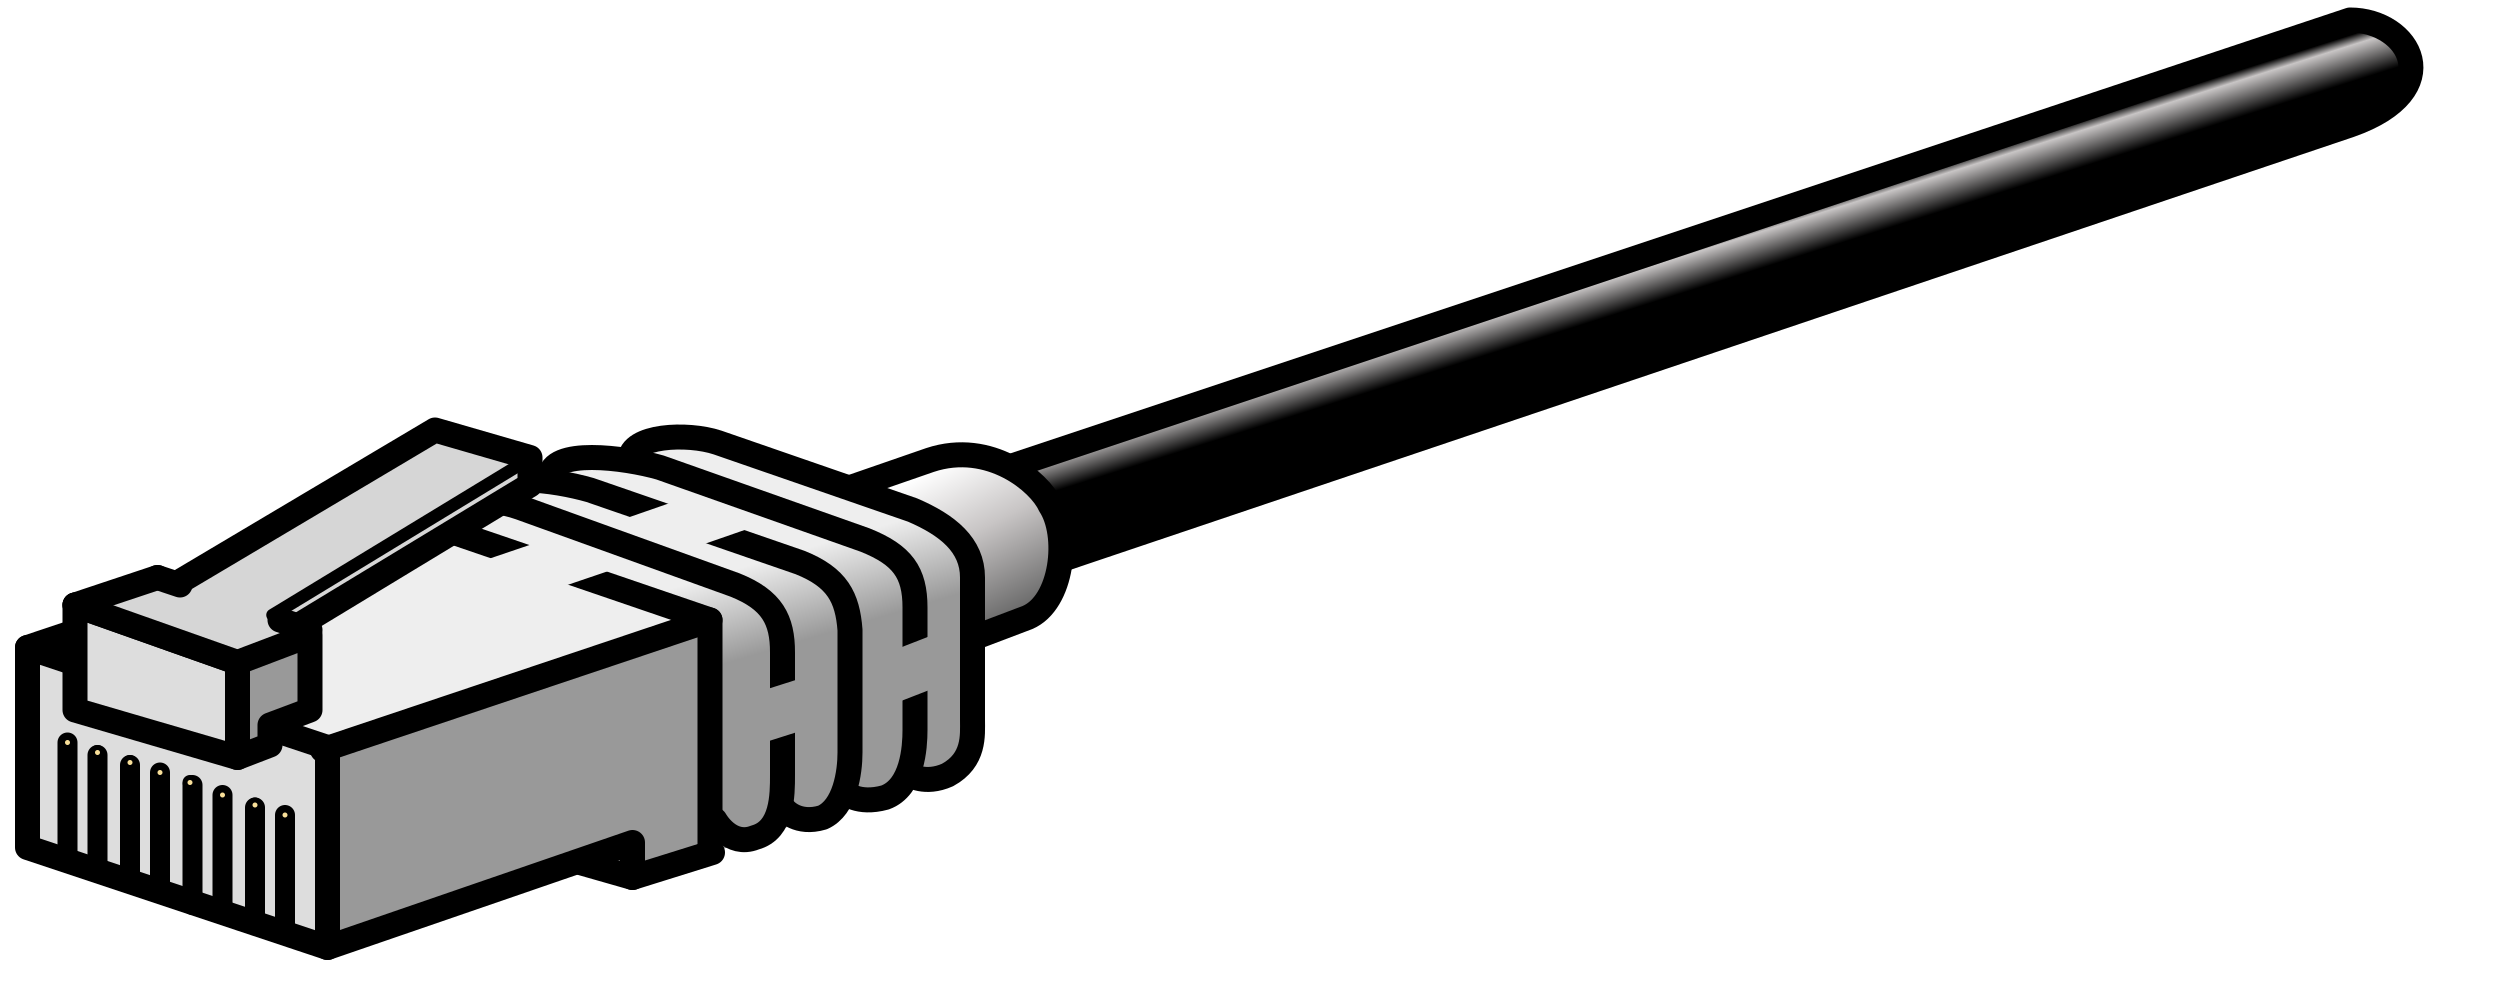
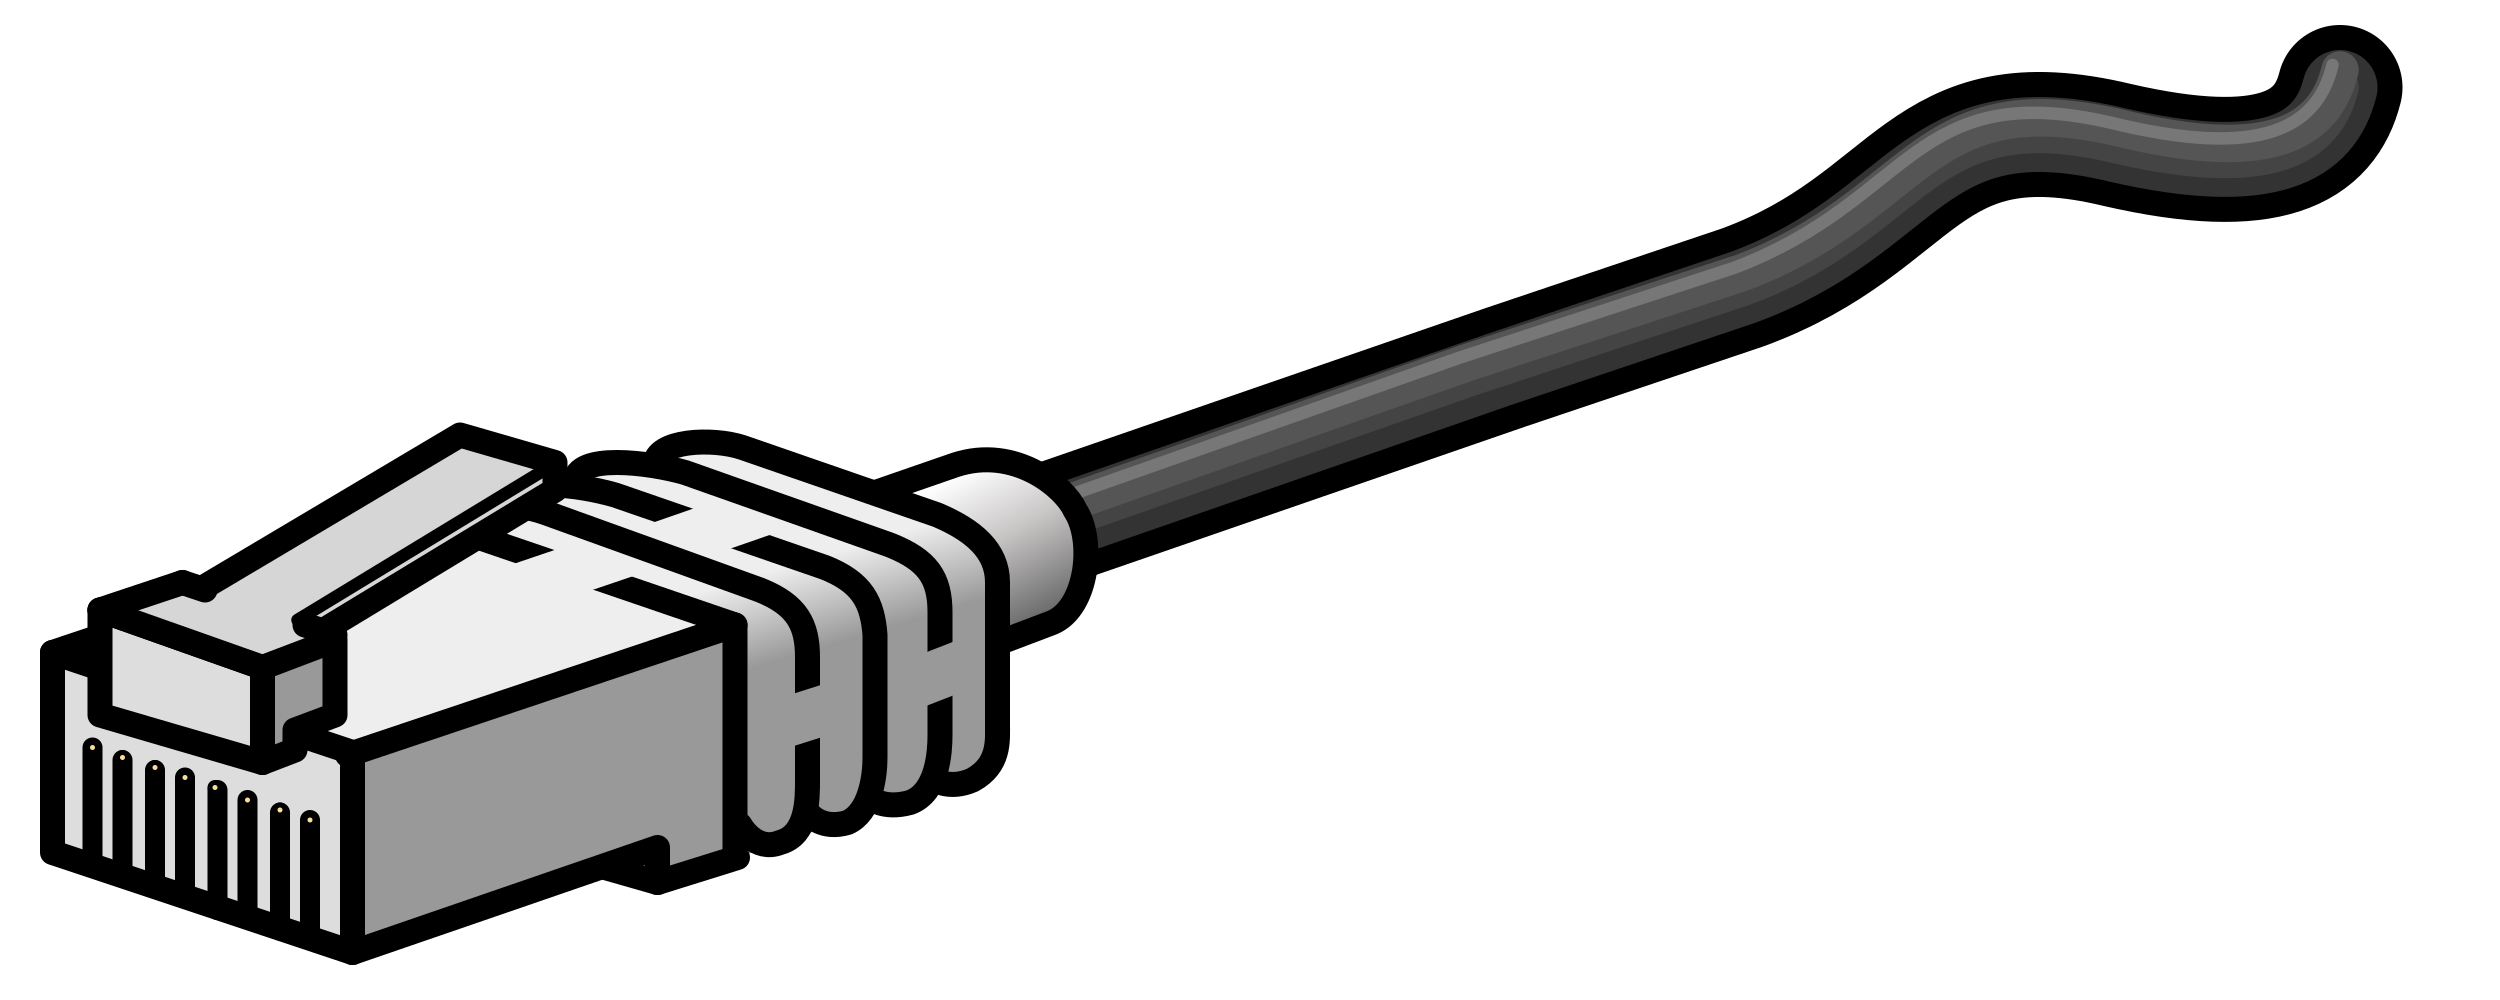
<svg xmlns="http://www.w3.org/2000/svg" viewBox="0 0 100 40">
  <defs>
-     <linearGradient id="Gradient-0" x1="15.8" y1="-7.6" x2="16.4" y2="-5.7" gradientUnits="userSpaceOnUse">
-       <stop offset="0" stop-color="#000" />
-       <stop offset=".2" stop-color="#c8c5c5" />
-       <stop offset=".9" stop-color="#000" />
-     </linearGradient>
-     <linearGradient id="Gradient-1" x1="5.8" y1="-1.7" x2="9.3" y2="5" gradientUnits="userSpaceOnUse">
+     <linearGradient id="Gradient-0" x1="5.8" y1="-1.7" x2="9.3" y2="5" gradientUnits="userSpaceOnUse">
      <stop offset="0" stop-color="#fff" />
      <stop offset=".4" stop-color="#c8c5c5" />
      <stop offset=".9" stop-color="#666" />
    </linearGradient>
-     <linearGradient id="Gradient-2" x1="4.4" y1="-10.7" x2="6.4" y2="-4" gradientUnits="userSpaceOnUse">
+     <linearGradient id="Gradient-1" x1="4.4" y1="-10.7" x2="6.4" y2="-4" gradientUnits="userSpaceOnUse">
      <stop offset="0" stop-color="#eee" />
      <stop offset=".5" stop-color="#999" />
    </linearGradient>
  </defs>
-   <g transform="translate(14.4,12.4)">
-     <path d="M-34.4 13.1l58.4-19.7c4-1.4 2.4-4.2 0-4.2l-63.9 21.3c0 0 5.5 2.6 5.5 2.6Z" stroke="#000" fill="url(#Gradient-0)" stroke-linecap="round" stroke-linejoin="round" transform="translate(55.6,-0.8)" />
-     <path d="M0 0l5.2-1.8c2.4-0.8 4.4 .9 4.8 1.8c.8 1.2 .5 3.9-0.9 4.5c-1.3 .5-4.5 1.7-4.5 1.7" stroke="#000" fill="url(#Gradient-1)" stroke-linecap="round" stroke-linejoin="round" transform="translate(17.6,7.8)" />
+   <g transform="translate(15.4,12.6)">
+     <g transform="translate(42.4,-10.1)">
+       <path d="M-30.3 23.5l32.7-11.3l9.5-3.2c7.1-2.6 7.1-7.6 15-5.7c6.1 1.4 8.3 .1 8.9-2.3" stroke="#000" fill="none" stroke-linecap="round" stroke-linejoin="round" stroke-width="5" />
+       <path d="M-30.4 23.6l32.5-11.3l9.8-3.3c7.1-2.6 7.1-7.6 15-5.7c6.1 1.4 8.3 .1 8.9-2.3" stroke="#333" fill="none" stroke-linecap="round" stroke-linejoin="round" stroke-width="3" />
+       <path d="M-30.4 23.6l31.4-11l10.9-3.6c7.1-2.6 7.1-7.6 15-5.7c6.1 1.4 8.3 .1 8.9-2.3" stroke="#444" fill="none" stroke-linecap="round" stroke-linejoin="round" stroke-width="1.5" />
+       <path d="M-30.6 23.1l31.5-11.1l11-3.6c7.1-2.7 7.1-7.6 15-5.8c6.1 1.5 8.3 .2 8.9-2.3" stroke="#555" fill="none" stroke-linecap="round" stroke-linejoin="round" stroke-width="1.5" />
+       <path d="M-30.6 22.8l31.2-11l11-3.6c7.1-2.7 7.1-7.6 15-5.8c6.1 1.5 8.3 .2 8.9-2.3" stroke="#777" fill="none" stroke-linecap="round" stroke-linejoin="round" stroke-width=".5" />
+     </g>
+     <path d="M0 0l5.2-1.8c2.4-0.8 4.4 .9 4.8 1.8c.8 1.2 .5 3.9-0.9 4.5c-1.3 .5-4.5 1.7-4.5 1.7" stroke="#000" fill="url(#Gradient-0)" stroke-linecap="round" stroke-linejoin="round" transform="translate(17.6,7.8)" />
    <g transform="translate(-13.3,4.8)">
-       <path d="M8.6-2.3l-1.3 1.4l-9.4 3.2l.1-8.3l-1.6-1.6l-9.7-3.4l10.2-3.7l10.5 3.6l1.2 1.9c0 0 0 6.9 0 6.9Z" fill="url(#Gradient-2)" transform="translate(29.2,14.7)" />
+       <path d="M8.6-2.3l-1.3 1.4l-9.4 3.2l.1-8.3l-1.6-1.6l-9.7-3.4l10.2-3.7l10.5 3.6l1.2 1.9c0 0 0 6.9 0 6.9Z" fill="url(#Gradient-1)" transform="translate(29.2,14.7)" />
      <path d="M27.3 16.9l-3.1 1l-2.1-0.6l-10.1 3.4l-0.2-8l15.5-5.2c0 0 0 9.4 0 9.4Z" fill="#999" />
      <path d="M24.2 17.9l-2.1-0.6" stroke="#000" fill="none" stroke-linecap="round" stroke-linejoin="round" />
      <path d="M18.4 2.8c0-1.2 2.7-0.8 4.1-0.4l8.4 2.9c1.5 .6 1.9 1.4 2 2.7v4.9c0 .8-0.2 2.2-1.1 2.6c-1 .3-1.5-0.3-1.5-0.3" fill="none" stroke-linecap="round" stroke-linejoin="round" stroke="#000" />
      <path d="M24.2 4.5l4.6-1.6" stroke="#eee" fill="none" stroke-linecap="round" stroke-linejoin="round" stroke-width="2" />
      <path d="M11.8 12.7l15.5-5.1l-11.9-4.1l-15.4 5.2c0 0 11.8 4 11.8 4Z" fill="#eee" />
      <path d="M20.9 1.9c0-1.2 3-0.8 4.4-0.4l8.2 2.9c1.5 .6 2 1.3 2 2.7v4.9c0 .7-0.1 2.3-1.2 2.7c-1.1 .3-1.6-0.2-1.6-0.2" fill="none" stroke-linecap="round" stroke-linejoin="round" stroke="#000" />
      <path d="M34.6 9.9l1.8-0.7" stroke="#999" fill="none" stroke-linecap="round" stroke-linejoin="round" stroke-width="2" />
      <path d="M0 8.7v8l12 4v-8Z" stroke="#000" fill="#ddd" stroke-linecap="round" stroke-linejoin="round" />
      <path d="M0 8.7l15.5-5.2m8.6-2.3c0-1 2.3-1.1 3.5-0.7l7.8 2.7c1.4 .6 2.4 1.4 2.4 2.7v5.7c0 .6 .1 1.6-1 2.2c-0.9 .4-1.5 0-1.5 0m-7.9 3.1l-3.2 1v-1.4l-12.2 4.2" stroke="#000" fill="none" stroke-linecap="round" stroke-linejoin="round" />
      <path d="M15.6 3.6l11.7 4c0 0 0 9.1 0 9.1" fill="none" stroke-linecap="round" stroke-linejoin="round" stroke="#000" />
      <path d="M17.3 6.6l5.6-1.9" stroke="#eee" fill="none" stroke-linecap="round" stroke-linejoin="round" stroke-width="2" />
      <path d="M16.2 3.5c0-0.8 2.1-0.9 3.5-0.4l8.6 3.1c1.5 .6 1.9 1.4 1.9 2.7v4.9c0 .8 0 2.2-1.1 2.5c-1 .4-1.6-0.7-1.6-0.7" fill="none" stroke-linecap="round" stroke-linejoin="round" stroke="#000" />
      <path d="M11.8 12.8l15.5-5.2" fill="none" stroke-linecap="round" stroke-linejoin="round" stroke="#000" />
      <path d="M29 11.6l2.2-0.7" stroke="#999" fill="none" stroke-linecap="round" stroke-linejoin="round" stroke-width="2" />
    </g>
    <g transform="translate(-11.4,11.8)">
      <path d="M0 0v4.2l6.5 1.9v-3.8c0 0-6.5-2.3-6.5-2.3Z" stroke="#000" fill="#ddd" stroke-linecap="round" stroke-linejoin="round" />
      <path d="M0 0l6.5 2.3l2.9-1.1l-0.6-0.3l9.4-5.7l-0.1-1.1l-3.7-1.1l-10.2 6.2l-0.9-0.3c0 0-3.3 1.1-3.3 1.1Z" fill="#d6d6d6" />
      <path d="M6.5 6.1l1.3-0.5v-0.8l1.6-0.6v-3l-2.9 1.1c0 0 0 3.8 0 3.8Z" stroke="#000" fill="#999" stroke-linecap="round" stroke-linejoin="round" />
      <path d="M3.3-1.1l-3.3 1.1" stroke="#000" fill="none" stroke-linecap="round" stroke-linejoin="round" />
      <path d="M4.3-1l10.1-6l3.8 1.1v1.1l-9.4 5.7" stroke="#000" fill="none" stroke-linecap="round" stroke-linejoin="round" />
      <path d="M18.1-5.8l-10.2 6.2" stroke="#000" fill="none" stroke-linecap="round" stroke-linejoin="round" stroke-width=".5" />
      <path d="M3.3-1.1l.9 .3" stroke="#000" fill="none" stroke-linecap="round" stroke-linejoin="round" />
      <path d="M8.2 .6l1.2 .4" stroke="#000" fill="none" stroke-linecap="round" stroke-linejoin="round" />
      <path d="M0 0l6.5 2.3" stroke="#000" fill="none" stroke-linecap="round" stroke-linejoin="round" />
    </g>
    <g transform="translate(-12.2,17.8)">
      <path d="M.5 4.2v-4.7" stroke="#000" fill="none" stroke-linecap="round" stroke-linejoin="round" stroke-width=".8" />
      <path d="M1.7 4.7v-4.7" stroke="#000" fill="none" stroke-linecap="round" stroke-linejoin="round" stroke-width=".8" />
      <path d="M3 5.1v-4.7" stroke="#000" fill="none" stroke-linecap="round" stroke-linejoin="round" stroke-width=".8" />
      <path d="M4.2 5.5v-4.8" stroke="#000" fill="none" stroke-linecap="round" stroke-linejoin="round" stroke-width=".8" />
      <path d="M5.5 6v-4.8" stroke="#000" fill="none" stroke-linecap="round" stroke-linejoin="round" stroke-width=".8" />
      <path d="M6.7 6.3v-4.7" stroke="#000" fill="none" stroke-linecap="round" stroke-linejoin="round" stroke-width=".8" />
      <path d="M8 6.8v-4.7" stroke="#000" fill="none" stroke-linecap="round" stroke-linejoin="round" stroke-width=".8" />
      <path d="M9.2 7.1v-4.7" stroke="#000" fill="none" stroke-linecap="round" stroke-linejoin="round" stroke-width=".8" />
      <ellipse cx=".5" cy="-0.5" rx=".2" ry=".2" stroke="#000" fill="#f8df99" stroke-width=".2" stroke-linejoin="round" />
      <ellipse cx="1.7" cy="-0.1" rx=".2" ry=".2" stroke="#000" fill="#f8df99" stroke-width=".2" stroke-linejoin="round" />
      <ellipse cx="3" cy=".3" rx=".2" ry=".2" stroke="#000" fill="#f8df99" stroke-width=".2" stroke-linejoin="round" />
      <ellipse cx="4.2" cy=".7" rx=".2" ry=".2" stroke="#000" fill="#f8df99" stroke-width=".2" stroke-linejoin="round" />
      <ellipse cx="5.4" cy="1.1" rx=".2" ry=".2" stroke="#000" fill="#f8df99" stroke-width=".2" stroke-linejoin="round" />
      <ellipse cx="6.7" cy="1.6" rx=".2" ry=".2" stroke="#000" fill="#f8df99" stroke-width=".2" stroke-linejoin="round" />
      <ellipse cx="8" cy="2" rx=".2" ry=".2" stroke="#000" fill="#f8df99" stroke-width=".2" stroke-linejoin="round" />
      <ellipse cx="9.2" cy="2.4" rx=".2" ry=".2" stroke="#000" fill="#f8df99" stroke-width=".2" stroke-linejoin="round" />
    </g>
  </g>
</svg>
